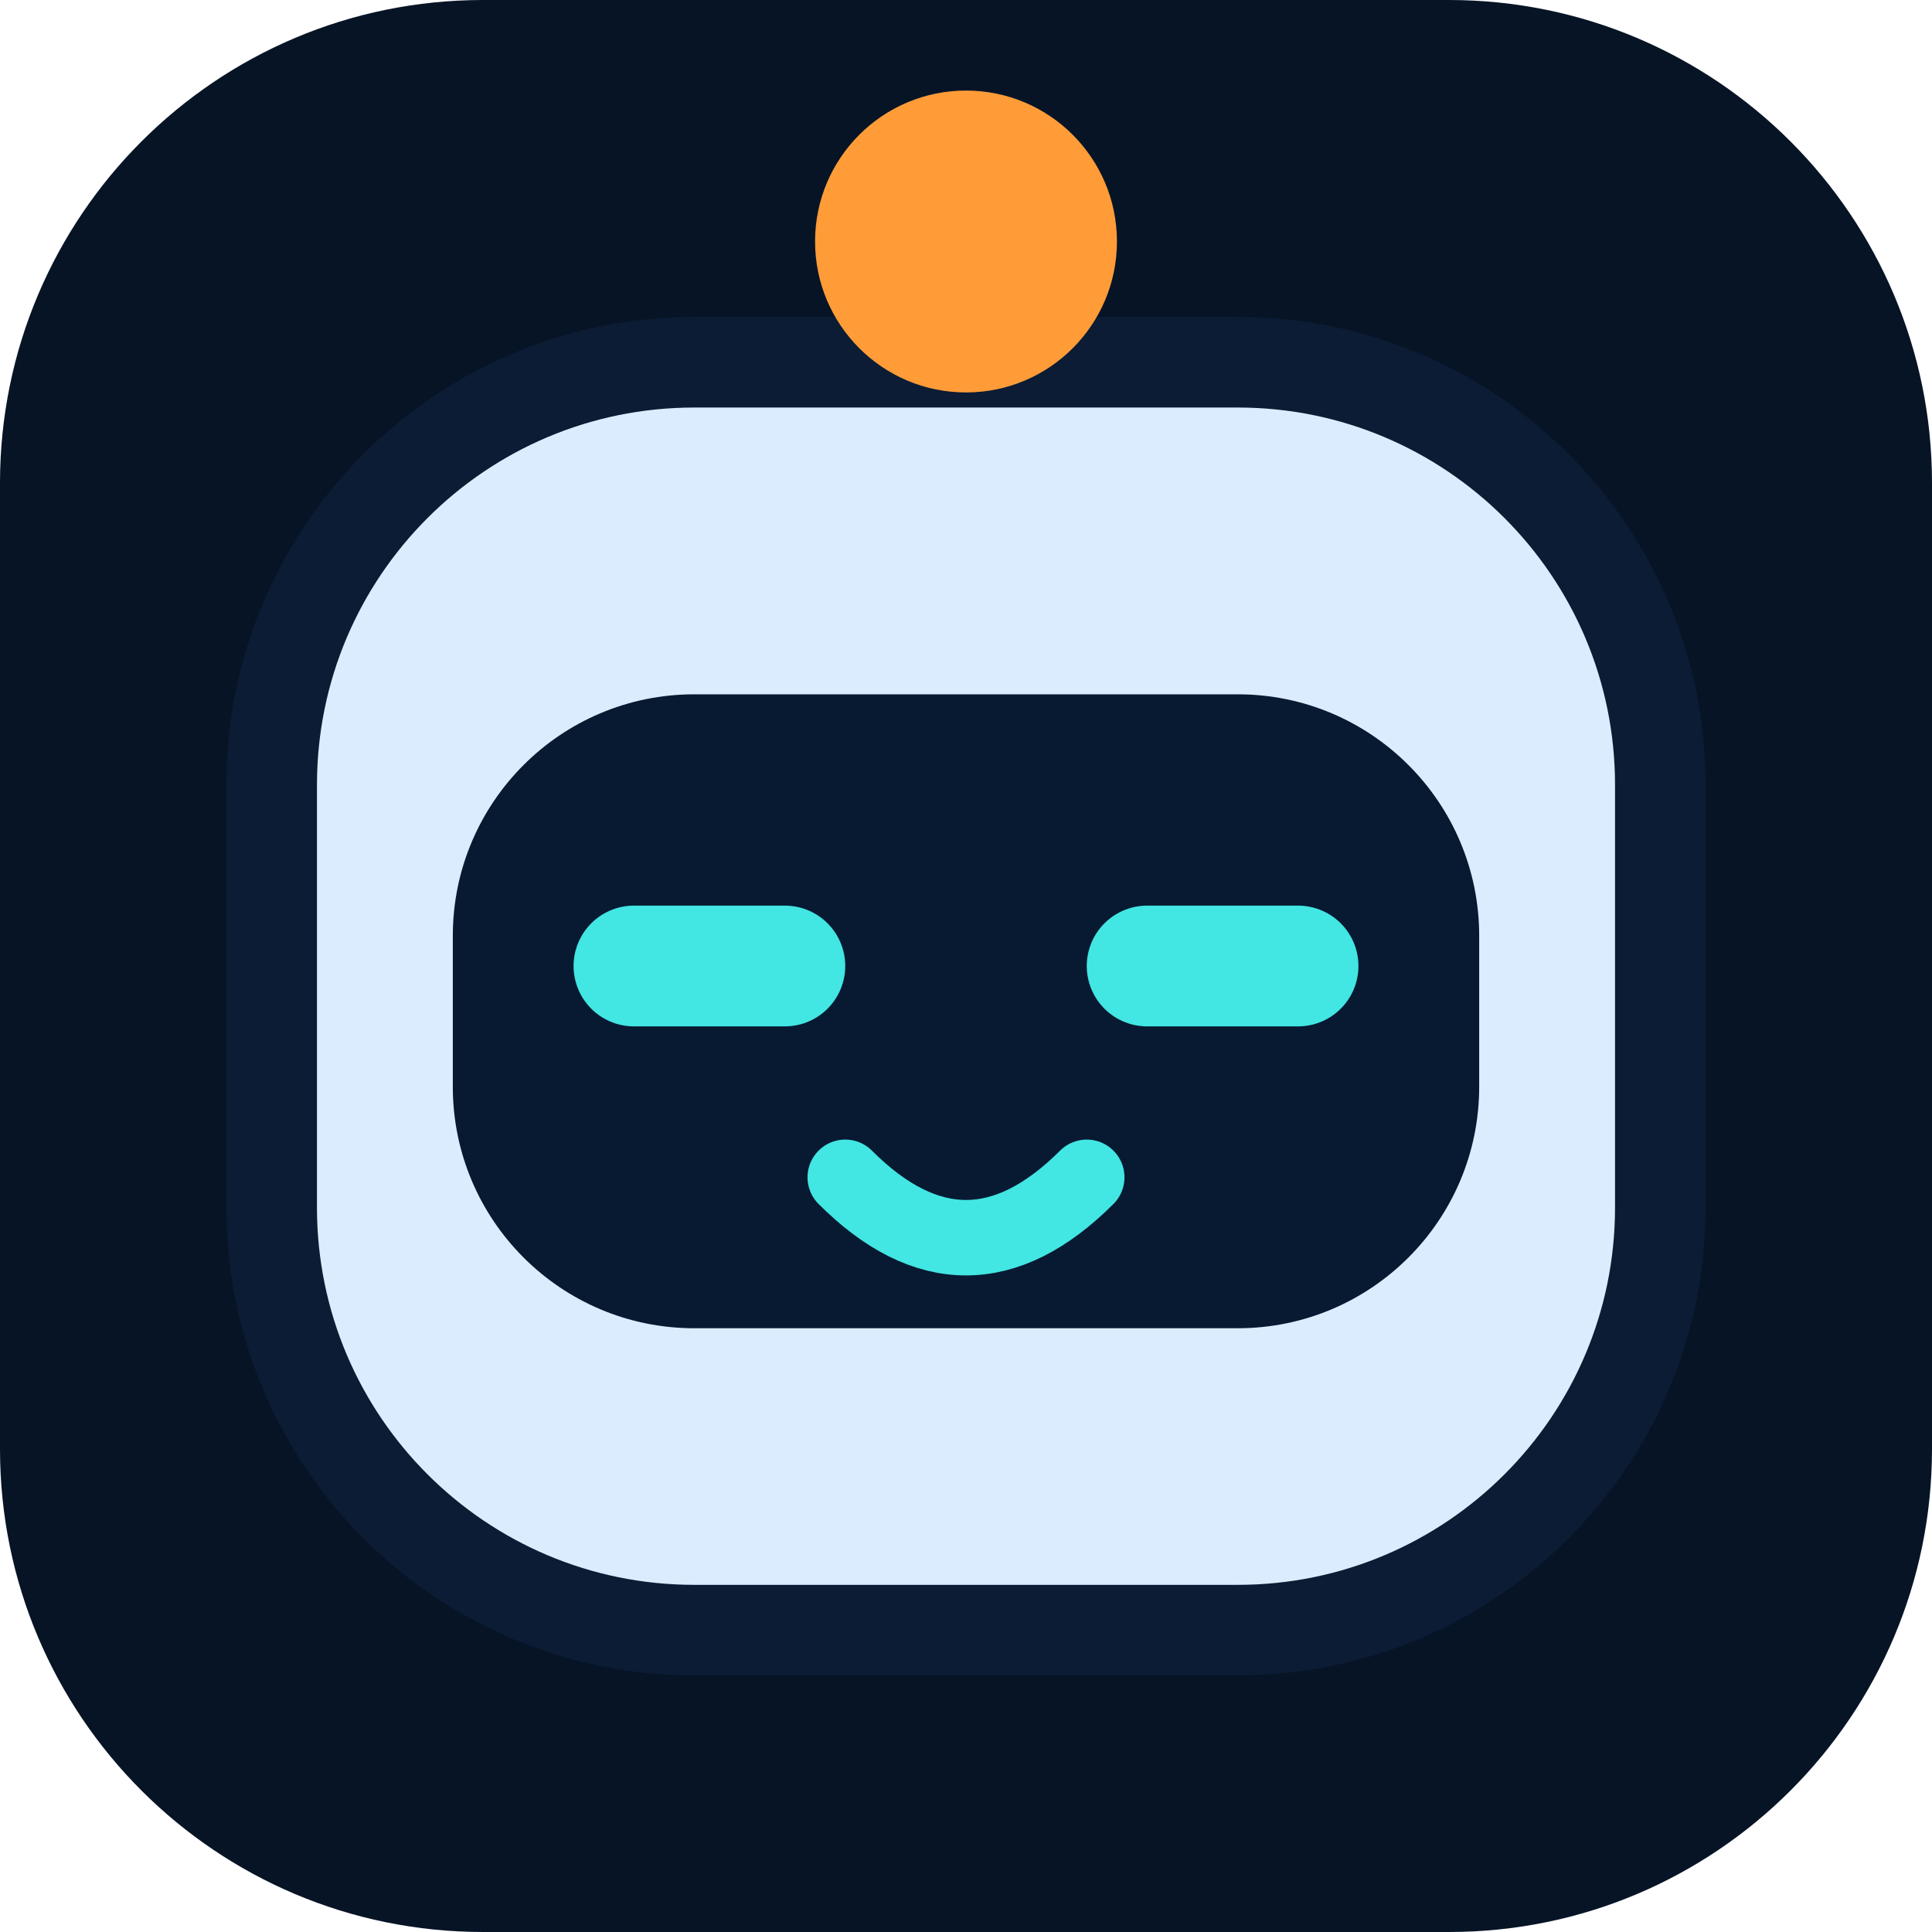
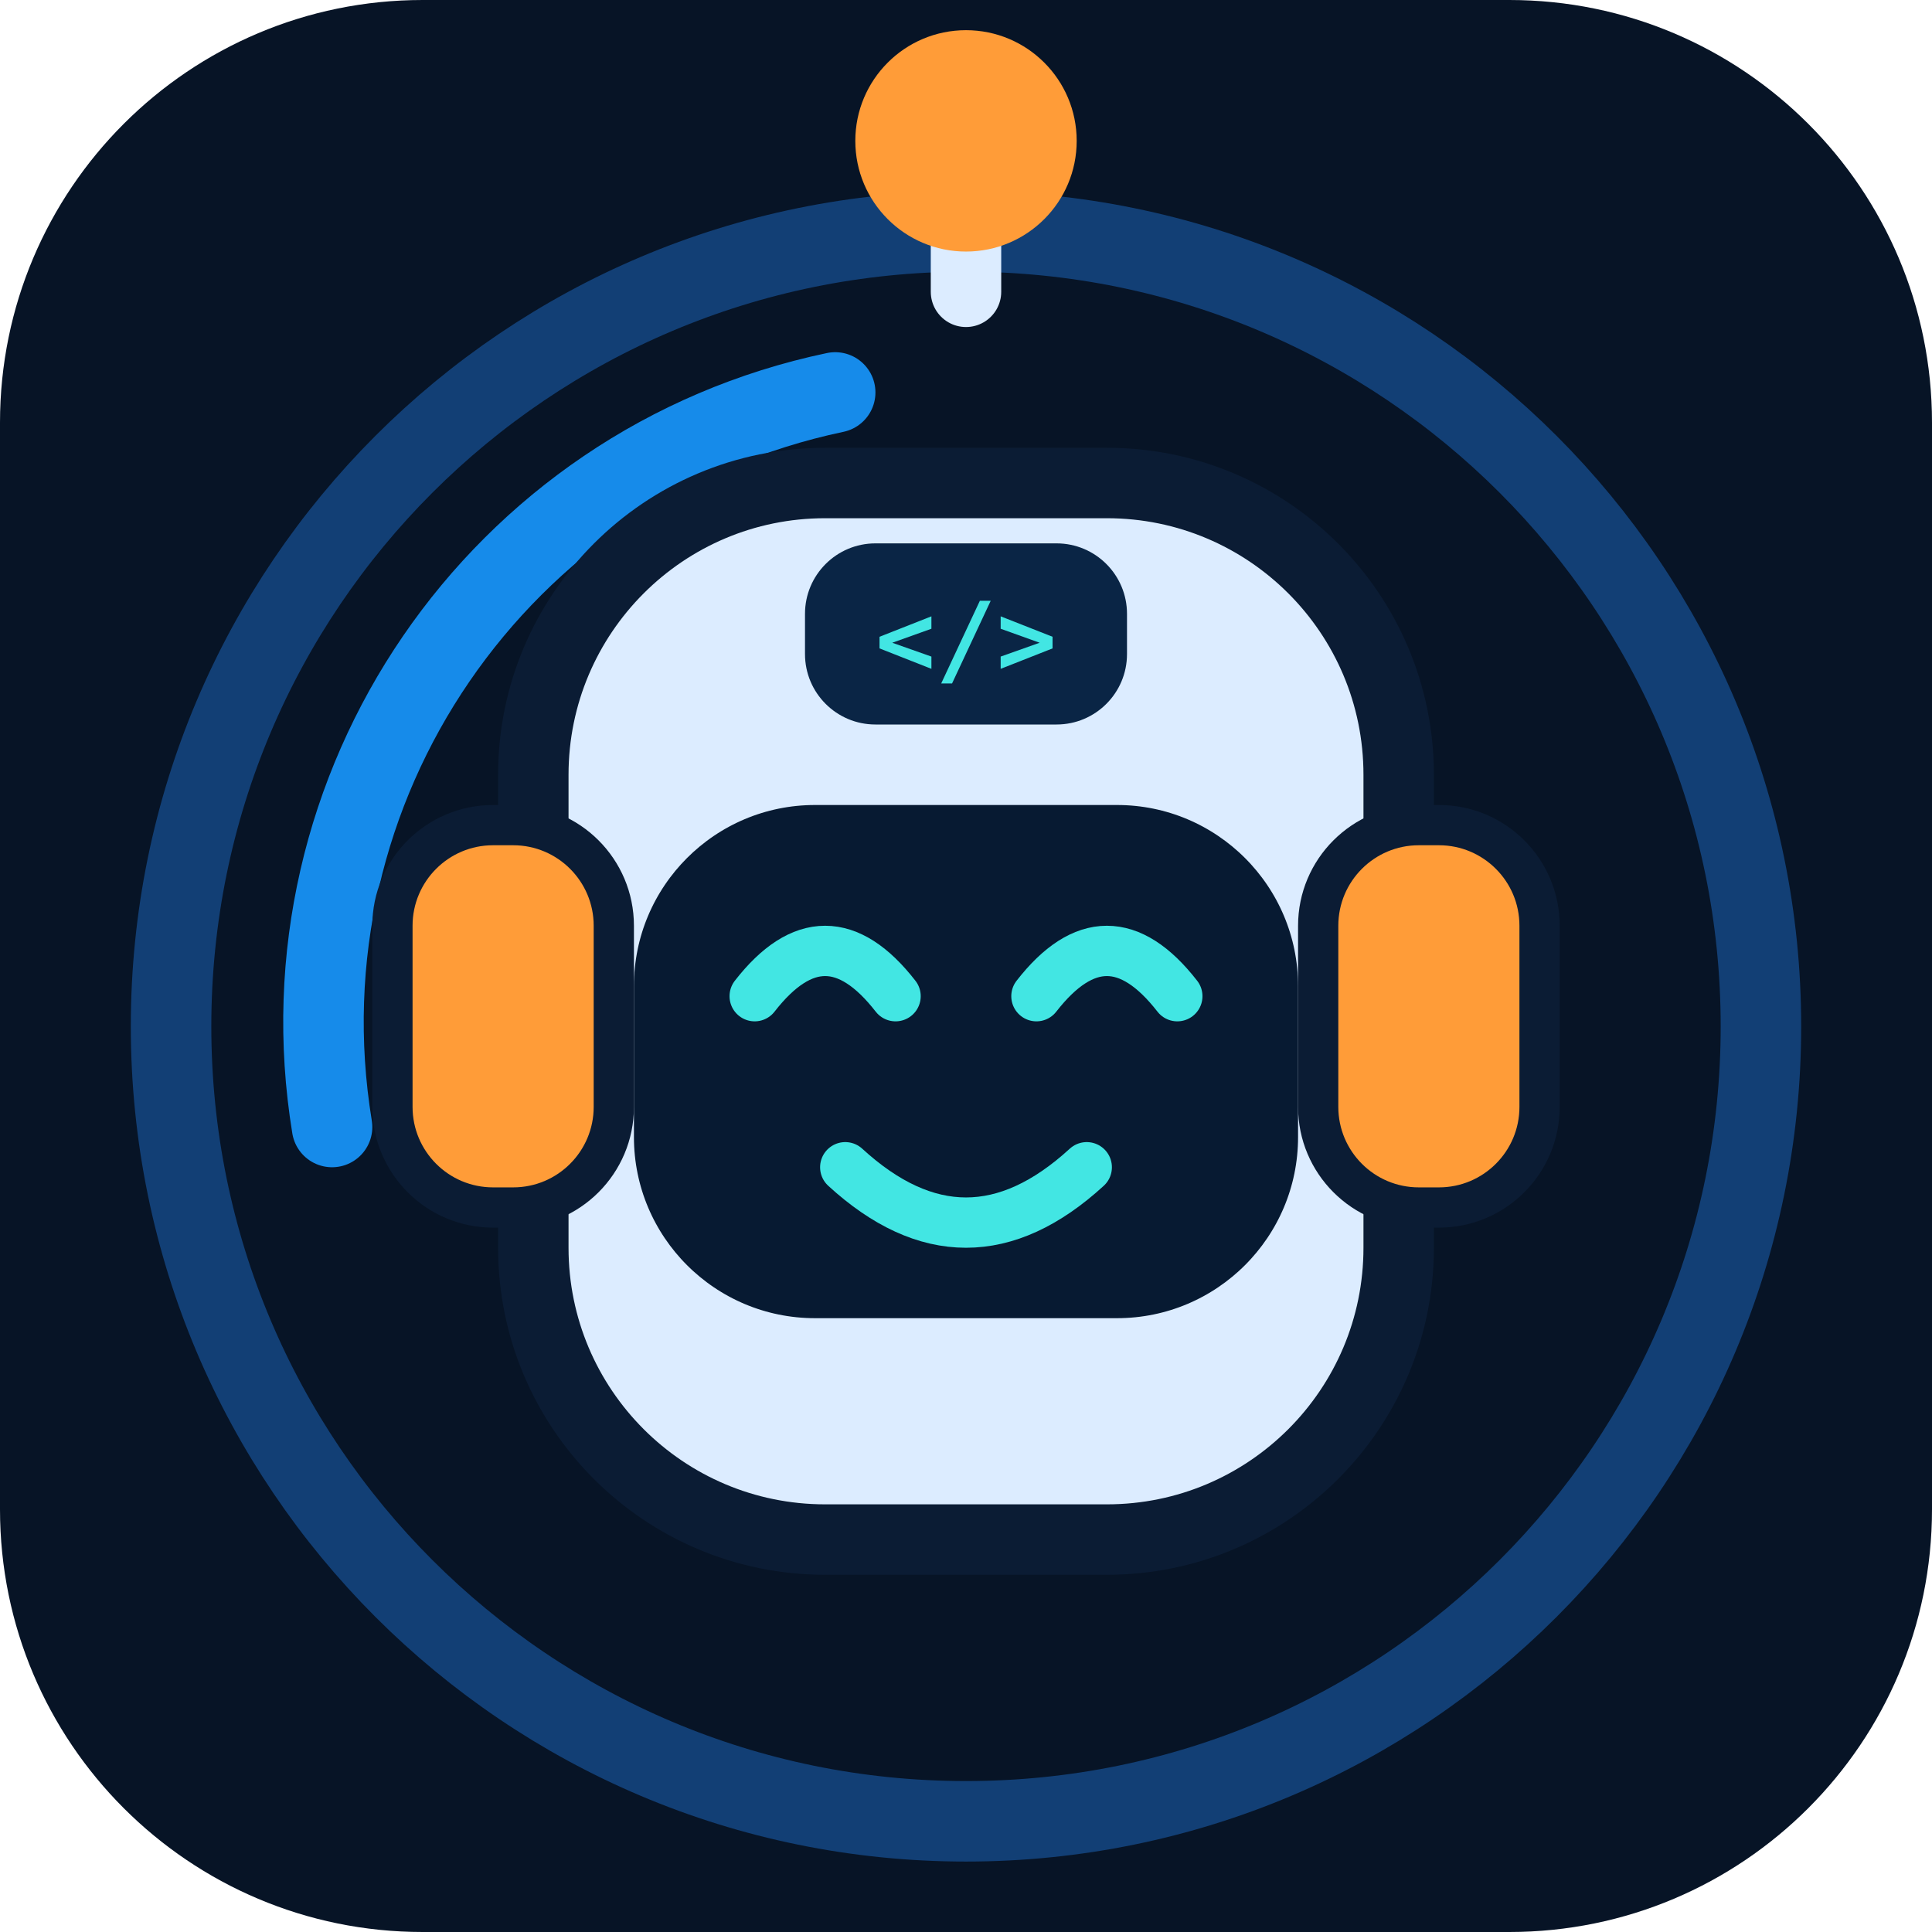
- <svg xmlns="http://www.w3.org/2000/svg" viewBox="0 0 64 64">
-   <rect width="64" height="64" rx="16" fill="#071426" />
-   <rect x="9" y="12" width="46" height="42" rx="14" fill="#dcecff" stroke="#0b1c34" stroke-width="3" />
-   <rect x="15" y="23" width="34" height="21" rx="8" fill="#071a32" />
-   <path d="M21 32h5m12 0h5" stroke="#42e6e3" stroke-width="4" stroke-linecap="round" />
-   <path d="M28 39q4 4 8 0" fill="none" stroke="#42e6e3" stroke-width="2.5" stroke-linecap="round" />
-   <circle cx="32" cy="8" r="5" fill="#ff9c38" />
+ <svg xmlns="http://www.w3.org/2000/svg" viewBox="0 0 192 192">
+   <rect width="192" height="192" rx="42" fill="#071426" />
+   <circle cx="96" cy="102" r="79" fill="none" stroke="#123f75" stroke-width="8" />
+   <path d="M33 112A64 64 0 0 1 83 39" fill="none" stroke="#168bea" stroke-width="8" stroke-linecap="round" />
+   <path d="M96 29V18" stroke="#dcecff" stroke-width="7" stroke-linecap="round" />
+   <circle cx="96" cy="14" r="11" fill="#ff9c38" />
+   <rect x="53" y="48" width="86" height="105" rx="29" fill="#dcecff" stroke="#0b1c34" stroke-width="7" />
+   <rect x="61" y="78" width="70" height="55" rx="20" fill="#071a32" stroke="#dcecff" stroke-width="4" />
+   <rect x="39" y="82" width="22" height="38" rx="10" fill="#ff9c38" stroke="#0b1c34" stroke-width="4" />
+   <rect x="131" y="82" width="22" height="38" rx="10" fill="#ff9c38" stroke="#0b1c34" stroke-width="4" />
+   <path d="M75 99q7-9 14 0m14 0q7-9 14 0M84 116q12 11 24 0" fill="none" stroke="#42e6e3" stroke-width="5" stroke-linecap="round" />
+   <rect x="80" y="54" width="32" height="18" rx="7" fill="#0a2545" />
+   <text x="96" y="67" fill="#42e6e3" font-size="10" font-family="monospace" font-weight="bold" text-anchor="middle">&lt;/&gt;</text>
</svg>
